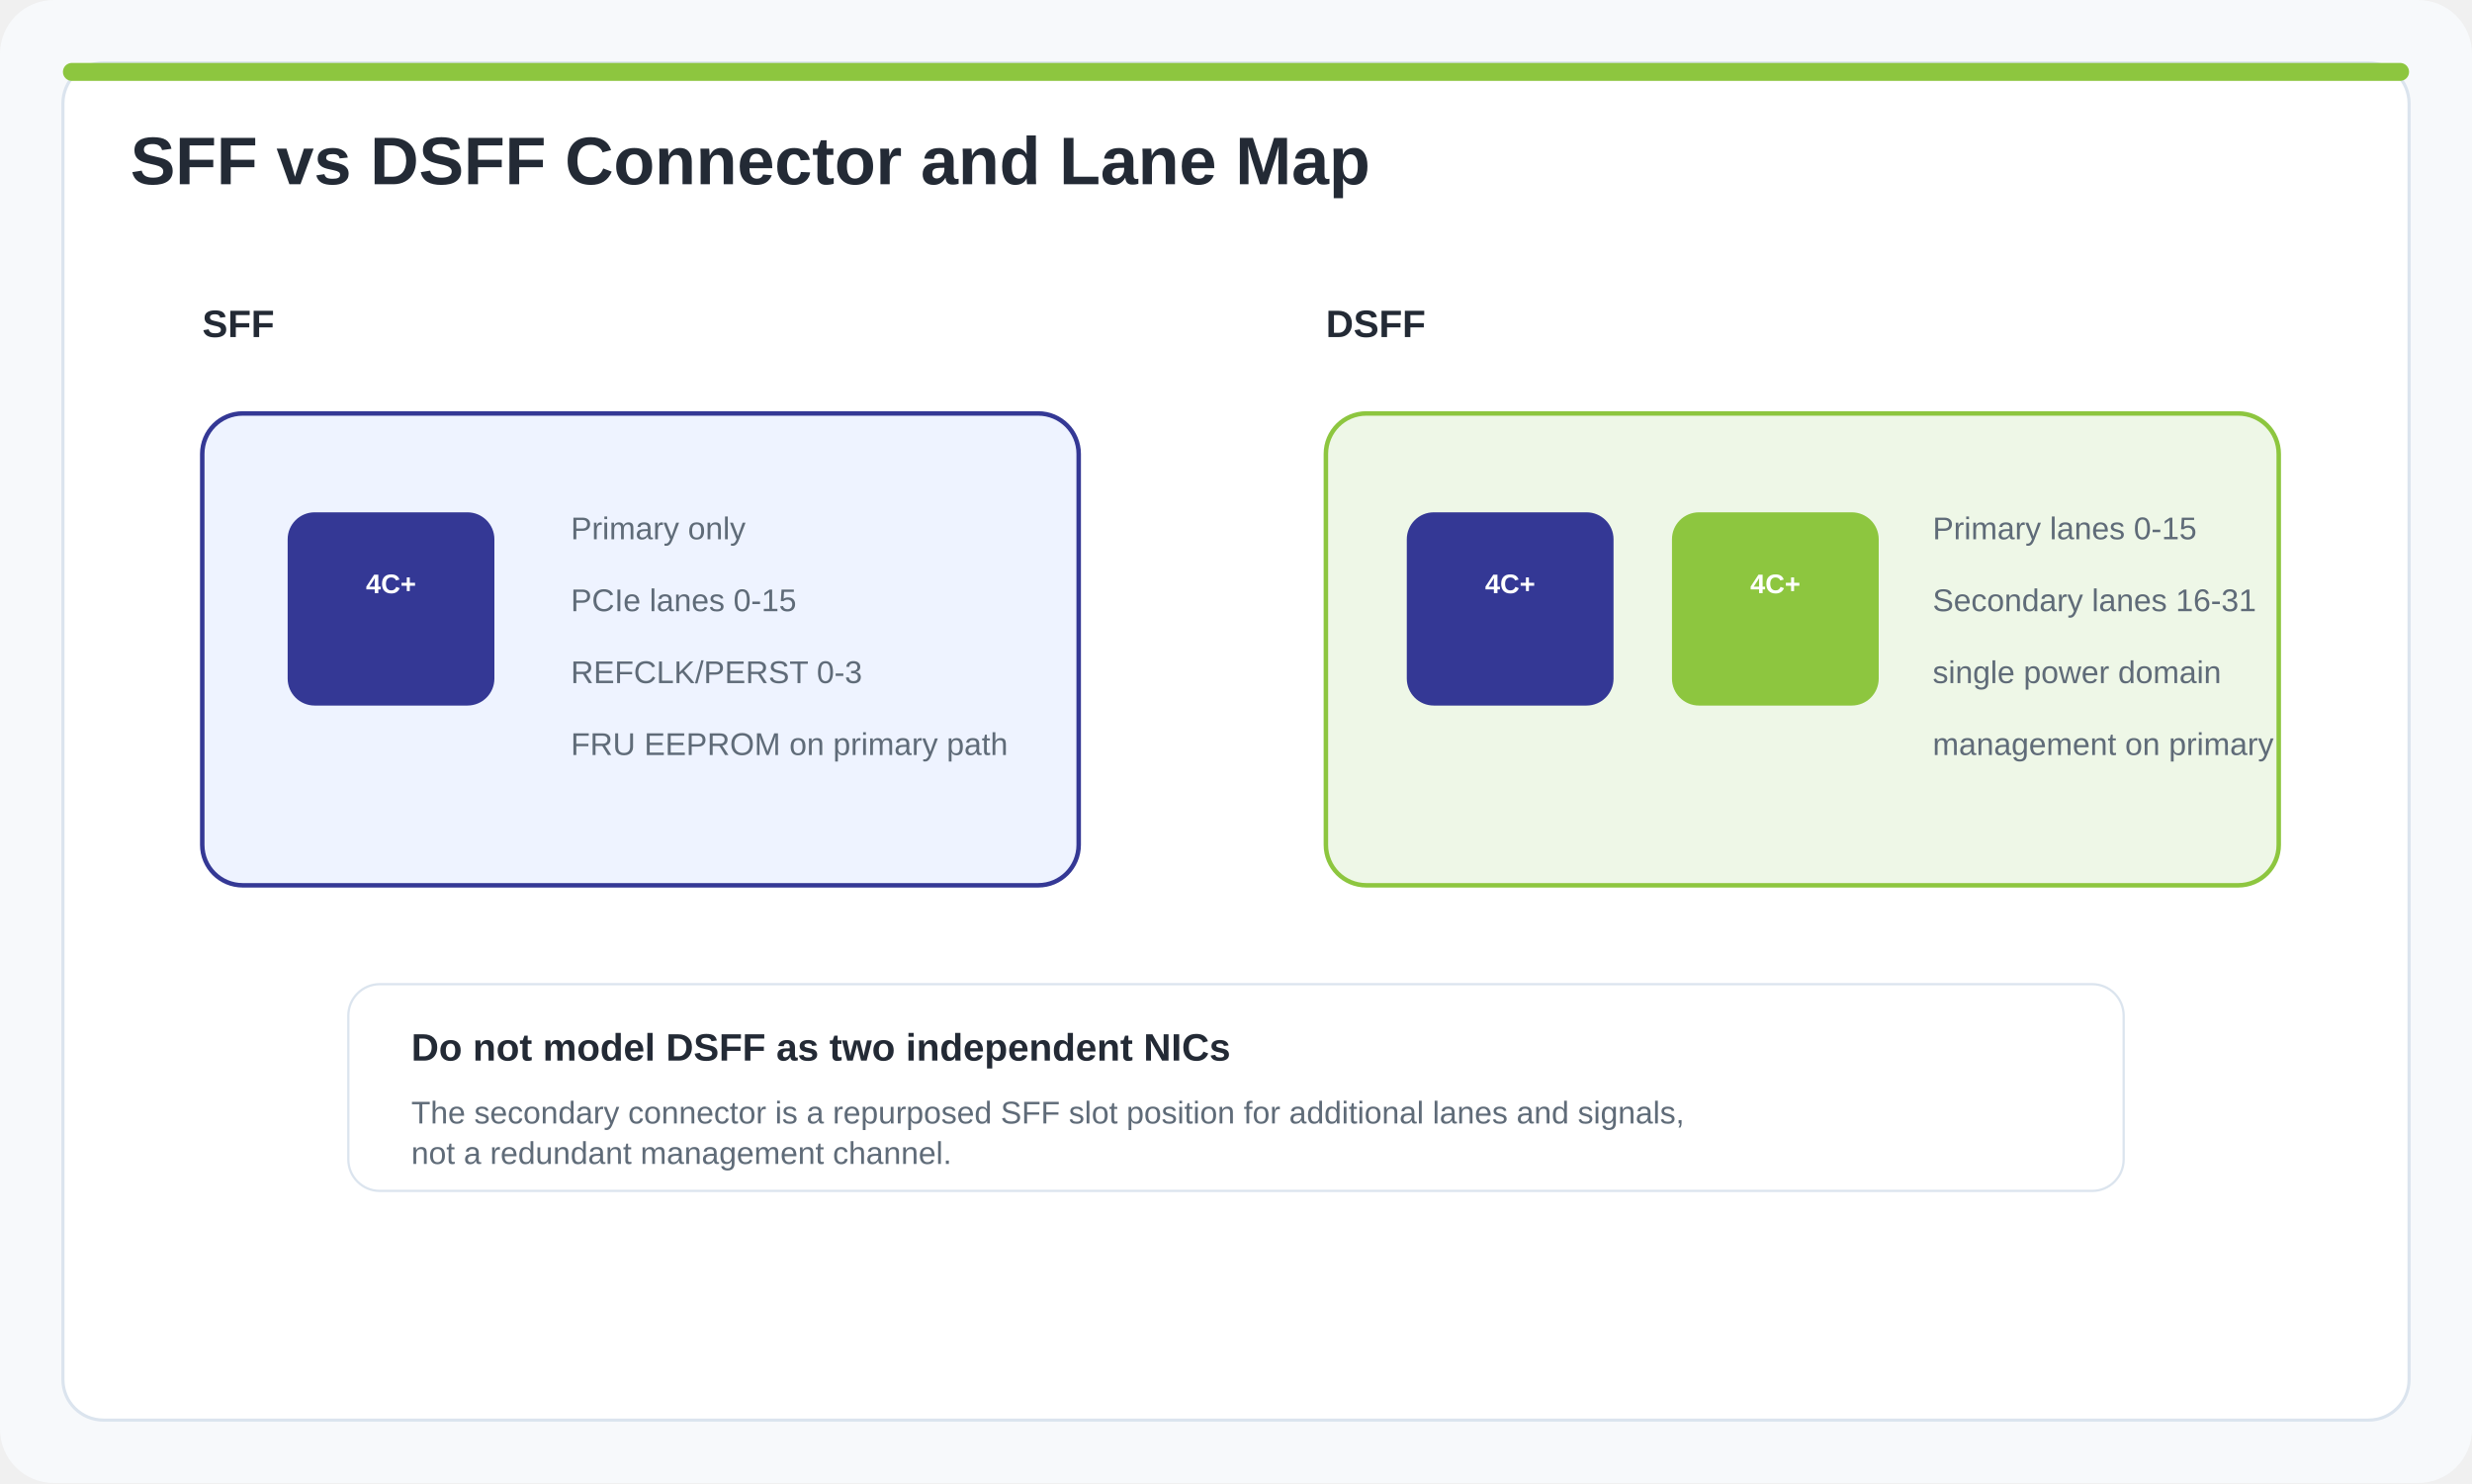
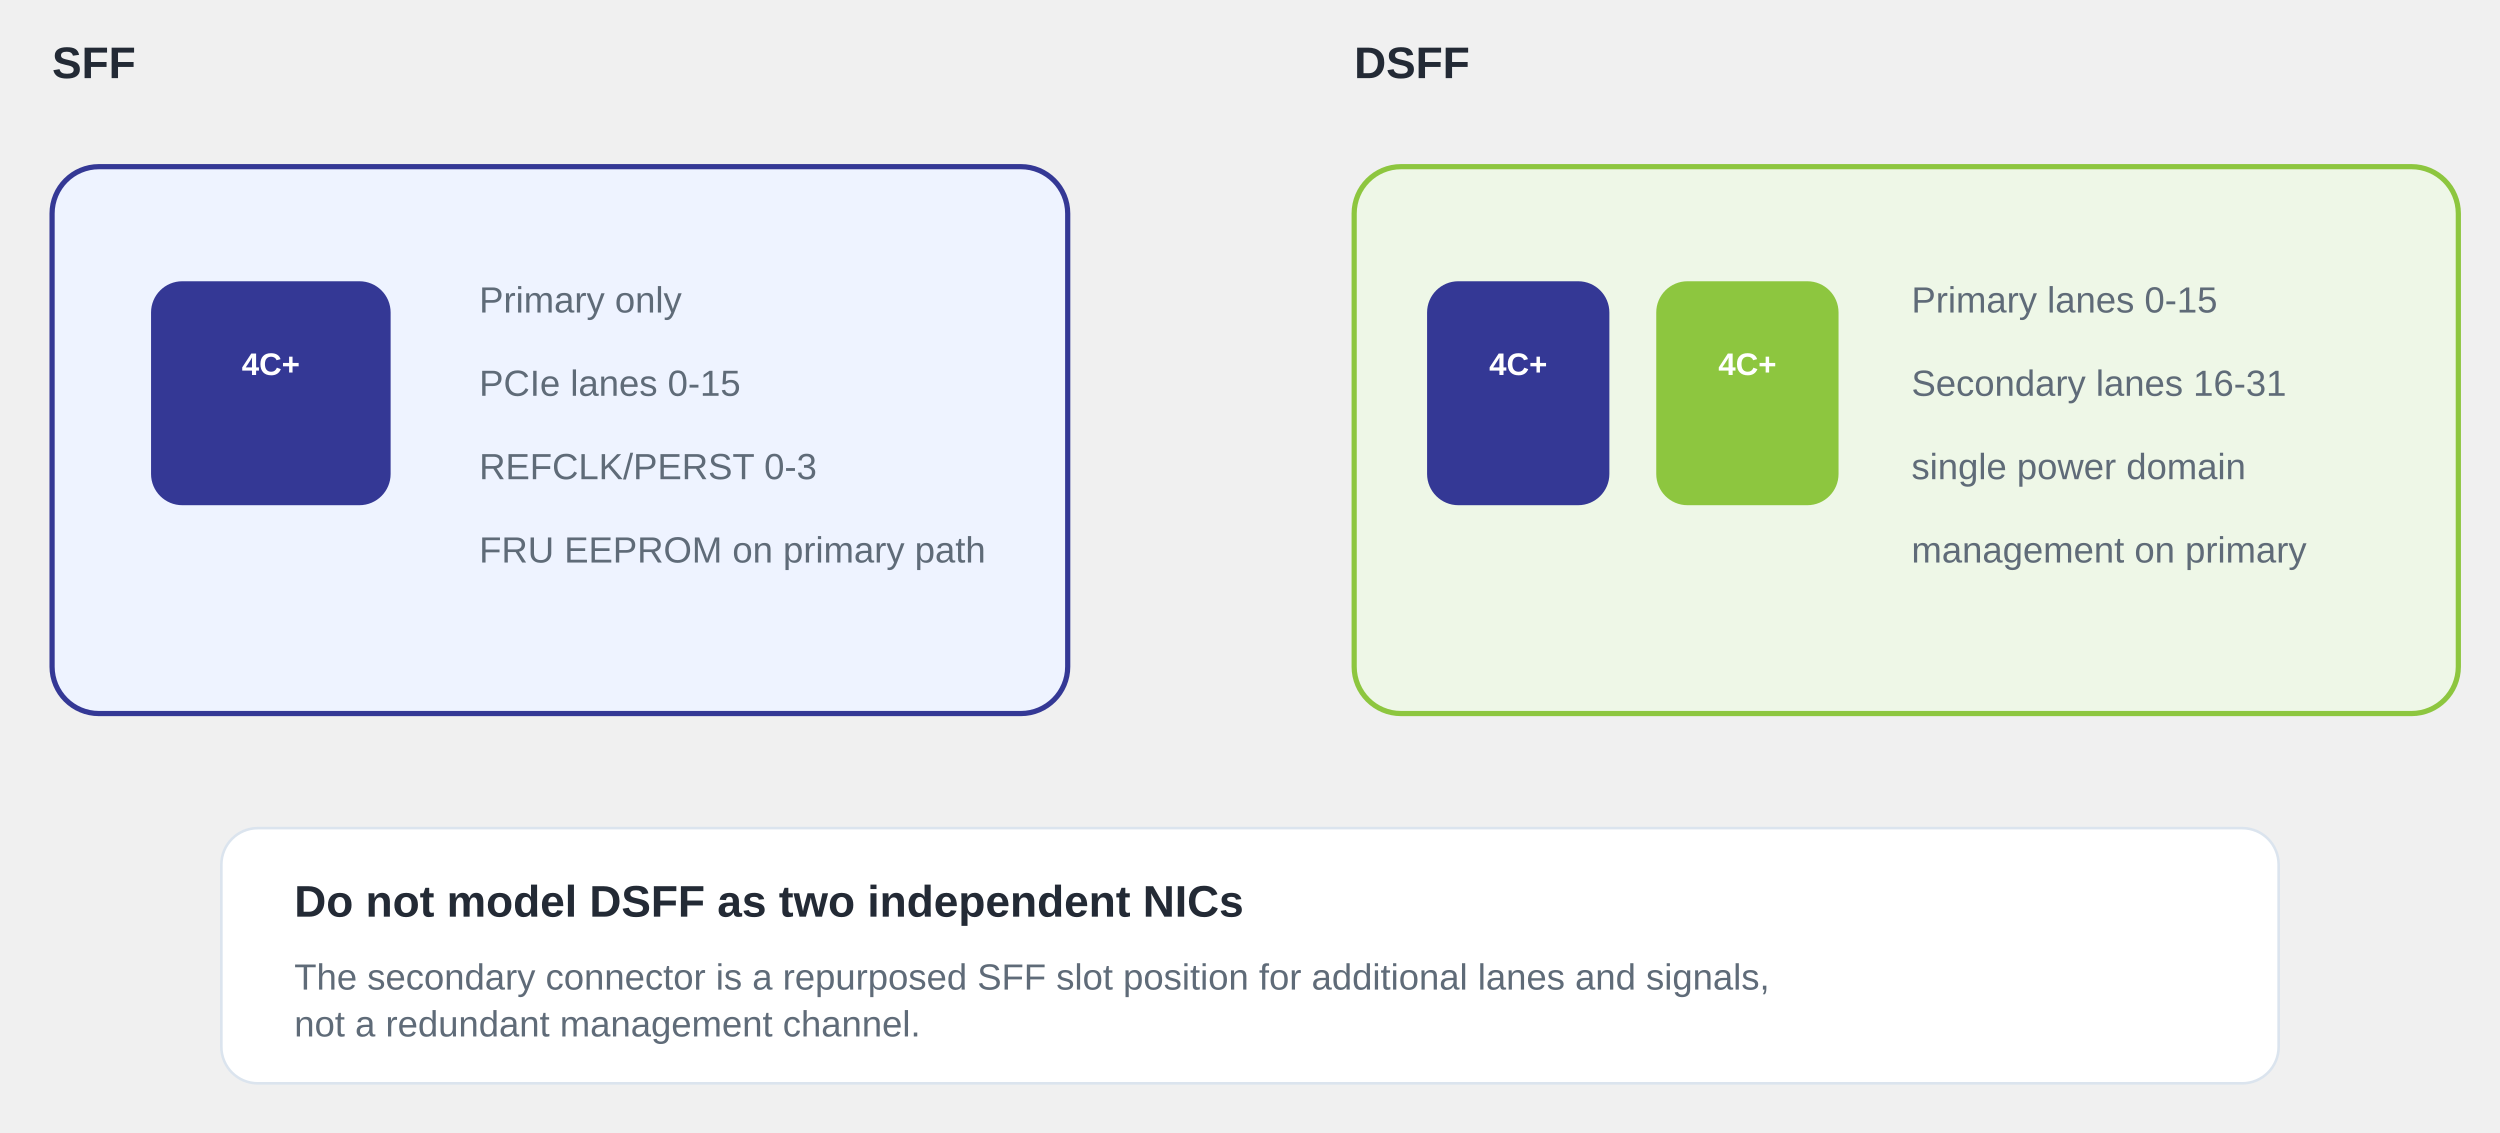
- <svg xmlns="http://www.w3.org/2000/svg" viewBox="0 0 1100 660" role="img" aria-labelledby="title desc">
+ <svg xmlns="http://www.w3.org/2000/svg" viewBox="70 120 960 435" role="img" aria-labelledby="title desc">
  <defs>
    <marker id="arrow-green" markerWidth="10" markerHeight="10" refX="8.5" refY="5" orient="auto" markerUnits="strokeWidth">
      <path d="M0,0 L10,5 L0,10 z" fill="#8dc63f" />
    </marker>
    <marker id="arrow-blue" markerWidth="10" markerHeight="10" refX="8.5" refY="5" orient="auto" markerUnits="strokeWidth">
      <path d="M0,0 L10,5 L0,10 z" fill="#343895" />
    </marker>
    <marker id="arrow-gray" markerWidth="10" markerHeight="10" refX="8.5" refY="5" orient="auto" markerUnits="strokeWidth">
      <path d="M0,0 L10,5 L0,10 z" fill="#64748b" />
    </marker>
    <style>
      .bg { fill:#f7f9fb; }
      .panel { fill:#fff; stroke:#dbe4ee; stroke-width:1.4; }
      .title { font:800 30px Arial, Helvetica, sans-serif; fill:#232a35; letter-spacing:0; }
      .label { font:700 17px Arial, Helvetica, sans-serif; fill:#232a35; letter-spacing:0; }
      .small { font:400 14px Arial, Helvetica, sans-serif; fill:#5f6b78; letter-spacing:0; }
      .tiny { font:700 12px Arial, Helvetica, sans-serif; fill:#64748b; letter-spacing:0; }
      .tiny-light { font:700 12px Arial, Helvetica, sans-serif; fill:#fff; letter-spacing:0; }
      .green { fill:#8dc63f; }
      .blue { fill:#343895; }
      .gray { fill:#64748b; }
      .line-green { stroke:#8dc63f; stroke-width:4; fill:none; marker-end:url(#arrow-green); }
      .line-blue { stroke:#343895; stroke-width:4; fill:none; marker-end:url(#arrow-blue); }
      .line-gray { stroke:#64748b; stroke-width:3; fill:none; marker-end:url(#arrow-gray); }
      .dash { stroke-dasharray:8 8; }
    </style>
  </defs>
-   <rect class="bg" width="1100" height="660" rx="24" />
-   <rect class="panel" x="28" y="28" width="1044" height="604" rx="18" />
-   <rect x="28" y="28" width="1044" height="8" fill="#8dc63f" rx="4" />
-   <text class="title" x="58" y="82">SFF vs DSFF Connector and Lane Map</text>
  <g transform="translate(90 150)">
    <text class="label" x="0" y="0">SFF</text>
    <rect x="0" y="34" width="390" height="210" rx="18" fill="#eef3ff" stroke="#343895" stroke-width="2" />
    <rect x="38" y="78" width="92" height="86" rx="12" fill="#343895" />
    <text class="tiny-light" x="84" y="114" text-anchor="middle">4C+</text>
    <text class="small" x="164" y="90">Primary only</text>
    <text class="small" x="164" y="122">PCIe lanes 0-15</text>
    <text class="small" x="164" y="154">REFCLK/PERST 0-3</text>
    <text class="small" x="164" y="186">FRU EEPROM on primary path</text>
  </g>
  <g transform="translate(590 150)">
    <text class="label" x="0" y="0">DSFF</text>
    <rect x="0" y="34" width="424" height="210" rx="18" fill="#eef7e7" stroke="#8dc63f" stroke-width="2" />
-     <rect x="36" y="78" width="92" height="86" rx="12" fill="#343895" />
-     <rect x="154" y="78" width="92" height="86" rx="12" fill="#8dc63f" />
-     <text class="tiny-light" x="82" y="114" text-anchor="middle">4C+</text>
-     <text class="tiny-light" x="200" y="114" text-anchor="middle">4C+</text>
-     <text class="small" x="270" y="90">Primary lanes 0-15</text>
-     <text class="small" x="270" y="122">Secondary lanes 16-31</text>
-     <text class="small" x="270" y="154">single power domain</text>
-     <text class="small" x="270" y="186">management on primary</text>
+     <rect x="28" y="78" width="70" height="86" rx="12" fill="#343895" />
+     <rect x="116" y="78" width="70" height="86" rx="12" fill="#8dc63f" />
+     <text class="tiny-light" x="63" y="114" text-anchor="middle">4C+</text>
+     <text class="tiny-light" x="151" y="114" text-anchor="middle">4C+</text>
+     <text class="small" x="214" y="90">Primary lanes 0-15</text>
+     <text class="small" x="214" y="122">Secondary lanes 16-31</text>
+     <text class="small" x="214" y="154">single power domain</text>
+     <text class="small" x="214" y="186">management on primary</text>
  </g>
  <g transform="translate(155 438)">
-     <rect x="0" y="0" width="790" height="92" rx="14" fill="#fff" stroke="#dbe4ee" />
+     <rect x="0" y="0" width="790" height="98" rx="14" fill="#fff" stroke="#dbe4ee" />
    <text class="label" x="28" y="34">Do not model DSFF as two independent NICs</text>
    <text class="small">
      <tspan x="28" y="62">The secondary connector is a repurposed SFF slot position for additional lanes and signals,</tspan>
      <tspan x="28" y="80">not a redundant management channel.</tspan>
    </text>
  </g>
</svg>
